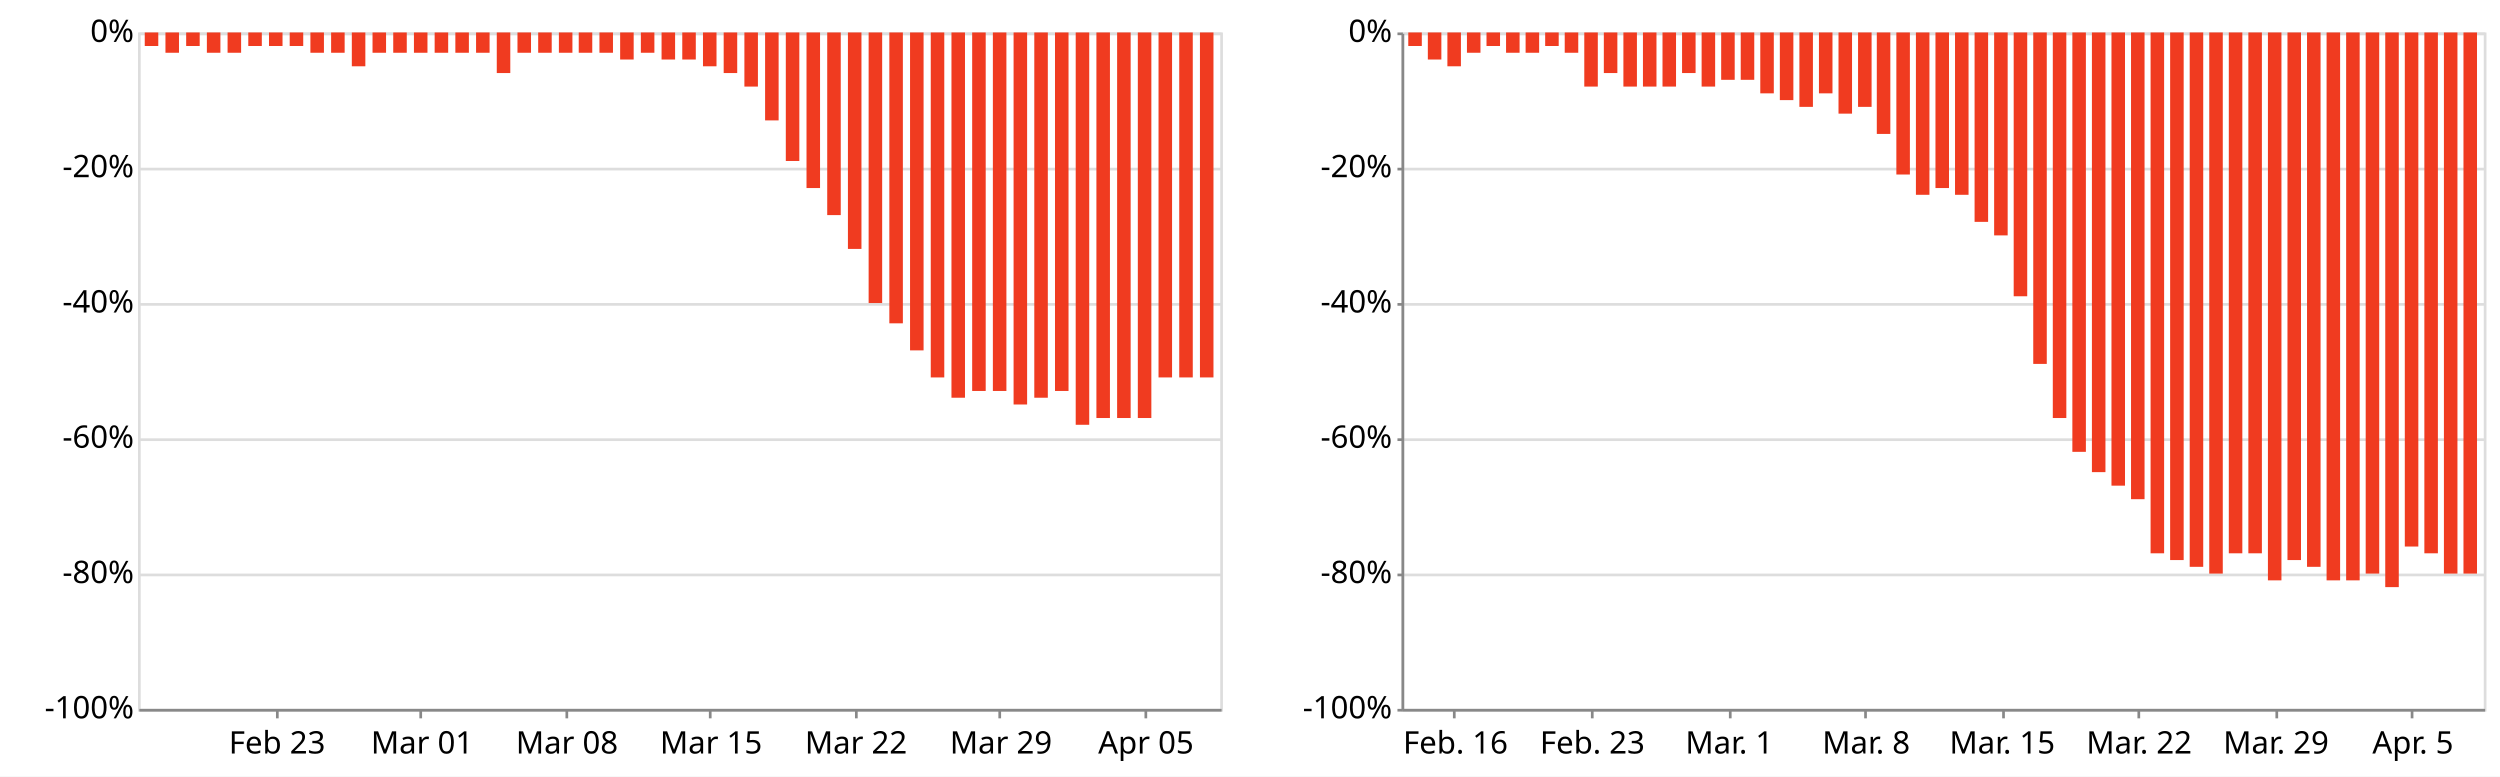
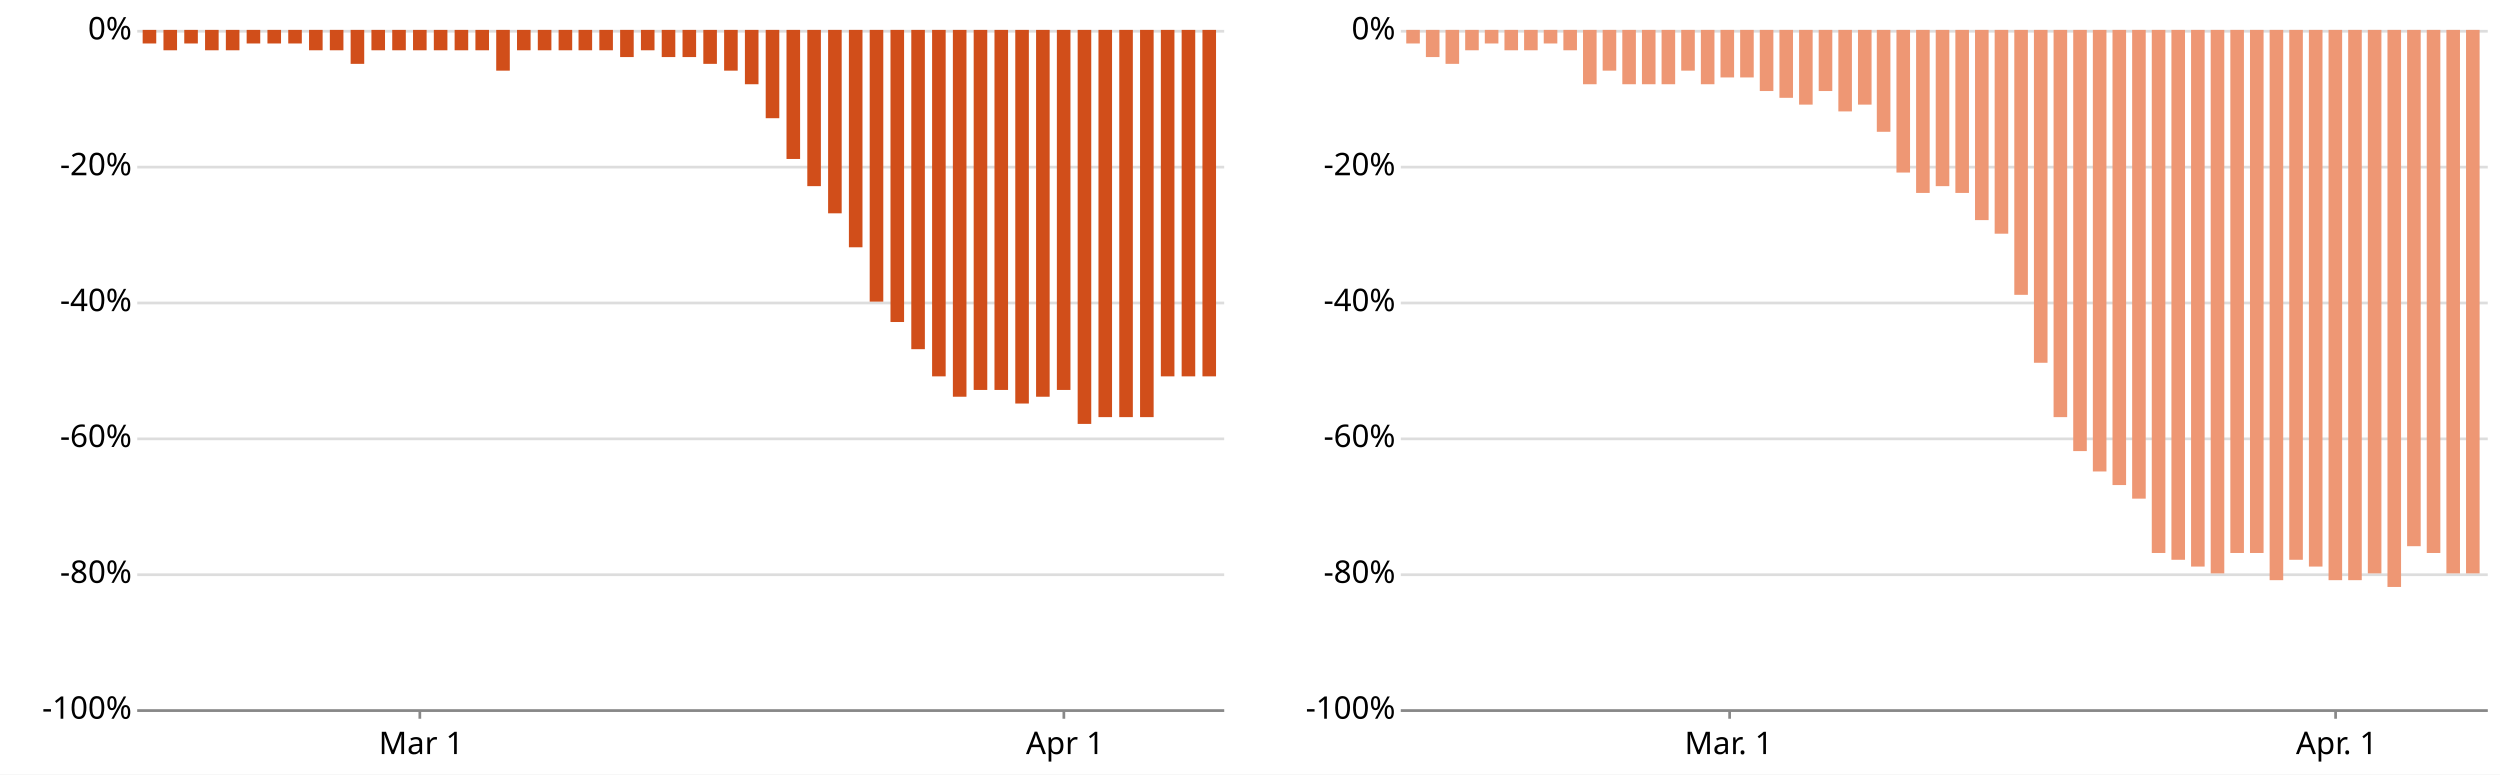
- <svg xmlns="http://www.w3.org/2000/svg" class="marks" width="1848" height="574" viewBox="0 0 924 287" version="1.1">
-   <rect width="924" height="287" style="fill: #ffffff;" />
-   <g transform="translate(51,12)">
+ <svg xmlns="http://www.w3.org/2000/svg" class="marks" width="1840" height="570" viewBox="0 0 920 285" version="1.1">
+   <rect width="920" height="285" style="fill: #ffffff;" />
+   <g transform="translate(50,11)">
    <g class="mark-group role-frame root">
      <g transform="translate(0,0)">
        <path class="background" d="M0,0h0v250h0Z" style="fill: none;" />
        <g>
          <g class="mark-group role-scope concat_0_group">
            <g transform="translate(0,0)">
-               <path class="background" d="M0.5,0.5h400v250h-400Z" style="fill: none; stroke: #ddd;" />
+               <path class="background" d="M0.5,0.5h400v250h-400Z" style="fill: none; stroke: #ddd; stroke-opacity: 0;" />
              <g>
                <g class="mark-group role-axis">
                  <g transform="translate(0.5,0.5)">
                    <path class="background" d="M0,0h0v0h0Z" style="pointer-events: none; fill: none;" />
                    <g>
                      <g class="mark-rule role-axis-grid" style="pointer-events: none;">
                        <line transform="translate(0,250)" x2="400" y2="0" style="fill: none; stroke: #ddd; stroke-width: 1; opacity: 1;" />
                        <line transform="translate(0,200)" x2="400" y2="0" style="fill: none; stroke: #ddd; stroke-width: 1; opacity: 1;" />
                        <line transform="translate(0,150)" x2="400" y2="0" style="fill: none; stroke: #ddd; stroke-width: 1; opacity: 1;" />
                        <line transform="translate(0,100)" x2="400" y2="0" style="fill: none; stroke: #ddd; stroke-width: 1; opacity: 1;" />
                        <line transform="translate(0,50)" x2="400" y2="0" style="fill: none; stroke: #ddd; stroke-width: 1; opacity: 1;" />
                        <line transform="translate(0,0)" x2="400" y2="0" style="fill: none; stroke: #ddd; stroke-width: 1; opacity: 1;" />
                      </g>
                    </g>
                    <path class="foreground" d="" style="pointer-events: none; display: none; fill: none;" />
                  </g>
                </g>
                <g class="mark-group role-axis">
                  <g transform="translate(0.5,250.5)">
                    <path class="background" d="M0,0h0v0h0Z" style="pointer-events: none; fill: none;" />
                    <g>
                      <g class="mark-rule role-axis-tick" style="pointer-events: none;">
-                         <line transform="translate(51,0)" x2="0" y2="3" style="fill: none; stroke: #888; stroke-width: 1; opacity: 1;" />
                        <line transform="translate(104,0)" x2="0" y2="3" style="fill: none; stroke: #888; stroke-width: 1; opacity: 1;" />
-                         <line transform="translate(158,0)" x2="0" y2="3" style="fill: none; stroke: #888; stroke-width: 1; opacity: 1;" />
-                         <line transform="translate(211,0)" x2="0" y2="3" style="fill: none; stroke: #888; stroke-width: 1; opacity: 1;" />
-                         <line transform="translate(265,0)" x2="0" y2="3" style="fill: none; stroke: #888; stroke-width: 1; opacity: 1;" />
-                         <line transform="translate(318,0)" x2="0" y2="3" style="fill: none; stroke: #888; stroke-width: 1; opacity: 1;" />
-                         <line transform="translate(372,0)" x2="0" y2="3" style="fill: none; stroke: #888; stroke-width: 1; opacity: 1;" />
-                       </g>
-                       <g class="mark-text role-axis-label" style="pointer-events: none;">
-                         <text text-anchor="middle" transform="translate(50.91987,16)" style="font-family: Benton Gothic, sans; font-size: 11.5px; font-weight: normal; fill: #000; opacity: 1;">Feb 23</text>
-                         <text text-anchor="middle" transform="translate(104.493,16)" style="font-family: Benton Gothic, sans; font-size: 11.5px; font-weight: normal; fill: #000; opacity: 1;">Mar 01</text>
-                         <text text-anchor="middle" transform="translate(158.0662,16)" style="font-family: Benton Gothic, sans; font-size: 11.5px; font-weight: normal; fill: #000; opacity: 1;">Mar 08</text>
-                         <text text-anchor="middle" transform="translate(211.3205,16)" style="font-family: Benton Gothic, sans; font-size: 11.5px; font-weight: normal; fill: #000; opacity: 1;">Mar 15</text>
-                         <text text-anchor="middle" transform="translate(264.8937,16)" style="font-family: Benton Gothic, sans; font-size: 11.5px; font-weight: normal; fill: #000; opacity: 1;">Mar 22</text>
-                         <text text-anchor="middle" transform="translate(318.4669,16)" style="font-family: Benton Gothic, sans; font-size: 11.5px; font-weight: normal; fill: #000; opacity: 1;">Mar 29</text>
-                         <text text-anchor="middle" transform="translate(372.0401,16)" style="font-family: Benton Gothic, sans; font-size: 11.5px; font-weight: normal; fill: #000; opacity: 1;">Apr 05</text>
+                         <line transform="translate(341,0)" x2="0" y2="3" style="fill: none; stroke: #888; stroke-width: 1; opacity: 1;" />
+                       </g>
+                       <g class="mark-text role-axis-label" style="pointer-events: none;">
+                         <text text-anchor="middle" transform="translate(104.493,16)" style="font-family: Benton Gothic, sans; font-size: 11.5px; font-weight: normal; fill: #000; opacity: 1;">Mar 1</text>
+                         <text text-anchor="middle" transform="translate(341.4268,16)" style="font-family: Benton Gothic, sans; font-size: 11.5px; font-weight: normal; fill: #000; opacity: 1;">Apr 1</text>
                      </g>
                      <g class="mark-rule role-axis-domain" style="pointer-events: none;">
                        <line transform="translate(0,0)" x2="400" y2="0" style="fill: none; stroke: #888; stroke-width: 1; opacity: 1;" />
                      </g>
                    </g>
                    <path class="foreground" d="" style="pointer-events: none; display: none; fill: none;" />
                  </g>
                </g>
                <g class="mark-group role-axis">
                  <g transform="translate(0.5,0.5)">
                    <path class="background" d="M0,0h0v0h0Z" style="pointer-events: none; fill: none;" />
                    <g>
                      <g class="mark-rule role-axis-tick" style="pointer-events: none;">
                        <line transform="translate(0,250)" x2="0" y2="0" style="fill: none; stroke: #888; stroke-width: 1; opacity: 1;" />
                        <line transform="translate(0,200)" x2="0" y2="0" style="fill: none; stroke: #888; stroke-width: 1; opacity: 1;" />
                        <line transform="translate(0,150)" x2="0" y2="0" style="fill: none; stroke: #888; stroke-width: 1; opacity: 1;" />
                        <line transform="translate(0,100)" x2="0" y2="0" style="fill: none; stroke: #888; stroke-width: 1; opacity: 1;" />
                        <line transform="translate(0,50)" x2="0" y2="0" style="fill: none; stroke: #888; stroke-width: 1; opacity: 1;" />
                        <line transform="translate(0,0)" x2="0" y2="0" style="fill: none; stroke: #888; stroke-width: 1; opacity: 1;" />
                      </g>
                      <g class="mark-text role-axis-label" style="pointer-events: none;">
                        <text text-anchor="end" transform="translate(-2,253)" style="font-family: Benton Gothic, sans; font-size: 11.5px; font-weight: normal; fill: #000; opacity: 1;">-100%</text>
                        <text text-anchor="end" transform="translate(-2,203)" style="font-family: Benton Gothic, sans; font-size: 11.5px; font-weight: normal; fill: #000; opacity: 1;">-80%</text>
                        <text text-anchor="end" transform="translate(-2,153)" style="font-family: Benton Gothic, sans; font-size: 11.5px; font-weight: normal; fill: #000; opacity: 1;">-60%</text>
                        <text text-anchor="end" transform="translate(-2,103)" style="font-family: Benton Gothic, sans; font-size: 11.5px; font-weight: normal; fill: #000; opacity: 1;">-40%</text>
                        <text text-anchor="end" transform="translate(-2,53)" style="font-family: Benton Gothic, sans; font-size: 11.5px; font-weight: normal; fill: #000; opacity: 1;">-20%</text>
                        <text text-anchor="end" transform="translate(-2,3)" style="font-family: Benton Gothic, sans; font-size: 11.5px; font-weight: normal; fill: #000; opacity: 1;">0%</text>
                      </g>
                      <g class="mark-rule role-axis-domain" style="pointer-events: none;">
                        <line transform="translate(0,250)" x2="0" y2="-250" style="fill: none; stroke: #888; stroke-opacity: 0; stroke-width: 1; opacity: 1;" />
                      </g>
                    </g>
                    <path class="foreground" d="" style="pointer-events: none; display: none; fill: none;" />
                  </g>
                </g>
                <g class="mark-rect role-mark concat_0_marks">
-                   <path d="M2.5,0h5v5h-5Z" style="fill: #f03b20;" />
-                   <path d="M10.153,0h5v7.5h-5Z" style="fill: #f03b20;" />
-                   <path d="M17.807,0h5v5h-5Z" style="fill: #f03b20;" />
-                   <path d="M25.46,0h5v7.5h-5Z" style="fill: #f03b20;" />
-                   <path d="M33.113,0h5v7.5h-5Z" style="fill: #f03b20;" />
-                   <path d="M40.767,0h5v5h-5Z" style="fill: #f03b20;" />
-                   <path d="M48.42,0h5v5h-5Z" style="fill: #f03b20;" />
-                   <path d="M56.073,0h5v5h-5Z" style="fill: #f03b20;" />
-                   <path d="M63.726,0h5v7.5h-5Z" style="fill: #f03b20;" />
-                   <path d="M71.38,0h5v7.5h-5Z" style="fill: #f03b20;" />
-                   <path d="M79.033,0h5v12.5h-5Z" style="fill: #f03b20;" />
-                   <path d="M86.686,0h5v7.5h-5Z" style="fill: #f03b20;" />
-                   <path d="M94.34,0h5v7.5h-5Z" style="fill: #f03b20;" />
-                   <path d="M101.993,0h5v7.5h-5Z" style="fill: #f03b20;" />
-                   <path d="M170.554,0h5v7.5h-5Z" style="fill: #f03b20;" />
-                   <path d="M178.207,0h5v10h-5Z" style="fill: #f03b20;" />
-                   <path d="M185.861,0h5v7.5h-5Z" style="fill: #f03b20;" />
-                   <path d="M193.514,0h5v10h-5Z" style="fill: #f03b20;" />
-                   <path d="M201.167,0h5v10h-5Z" style="fill: #f03b20;" />
-                   <path d="M208.821,0h5v12.5h-5Z" style="fill: #f03b20;" />
-                   <path d="M216.474,0h5v15h-5Z" style="fill: #f03b20;" />
-                   <path d="M224.127,0h5v20h-5Z" style="fill: #f03b20;" />
-                   <path d="M231.78,0h5v32.5h-5Z" style="fill: #f03b20;" />
-                   <path d="M239.434,0h5v47.5h-5Z" style="fill: #f03b20;" />
-                   <path d="M109.646,0h5v7.5h-5Z" style="fill: #f03b20;" />
-                   <path d="M247.087,0h5v57.5h-5Z" style="fill: #f03b20;" />
-                   <path d="M254.74,0h5v67.5h-5Z" style="fill: #f03b20;" />
-                   <path d="M262.394,0h5v80h-5Z" style="fill: #f03b20;" />
-                   <path d="M270.047,0h5v100h-5Z" style="fill: #f03b20;" />
-                   <path d="M277.7,0h5v107.5h-5Z" style="fill: #f03b20;" />
-                   <path d="M285.354,0h5v117.5h-5Z" style="fill: #f03b20;" />
-                   <path d="M293.007,0h5v127.5h-5Z" style="fill: #f03b20;" />
-                   <path d="M300.66,0h5v135h-5Z" style="fill: #f03b20;" />
-                   <path d="M308.314,0h5v132.5h-5Z" style="fill: #f03b20;" />
-                   <path d="M315.967,0h5v132.5h-5Z" style="fill: #f03b20;" />
-                   <path d="M117.3,0h5v7.5h-5Z" style="fill: #f03b20;" />
-                   <path d="M323.62,0h5v137.5h-5Z" style="fill: #f03b20;" />
-                   <path d="M331.274,0h5v135h-5Z" style="fill: #f03b20;" />
-                   <path d="M124.953,0h5v7.5h-5Z" style="fill: #f03b20;" />
-                   <path d="M132.606,0h5v15h-5Z" style="fill: #f03b20;" />
-                   <path d="M140.26,0h5v7.5h-5Z" style="fill: #f03b20;" />
-                   <path d="M147.913,0h5v7.5h-5Z" style="fill: #f03b20;" />
-                   <path d="M155.566,0h5v7.5h-5Z" style="fill: #f03b20;" />
-                   <path d="M162.901,0h5v7.5h-5Z" style="fill: #f03b20;" />
-                   <path d="M338.927,0h5v132.5h-5Z" style="fill: #f03b20;" />
-                   <path d="M346.58,0h5v145h-5Z" style="fill: #f03b20;" />
-                   <path d="M354.233,0h5v142.5h-5Z" style="fill: #f03b20;" />
-                   <path d="M361.887,0h5v142.5h-5Z" style="fill: #f03b20;" />
-                   <path d="M369.54,0h5v142.5h-5Z" style="fill: #f03b20;" />
-                   <path d="M377.193,0h5v127.5h-5Z" style="fill: #f03b20;" />
-                   <path d="M384.847,0h5v127.5h-5Z" style="fill: #f03b20;" />
-                   <path d="M392.5,0h5v127.5h-5Z" style="fill: #f03b20;" />
+                   <path d="M2.5,0h5v5h-5Z" style="fill: #d14e1a;" />
+                   <path d="M10.153,0h5v7.5h-5Z" style="fill: #d14e1a;" />
+                   <path d="M17.807,0h5v5h-5Z" style="fill: #d14e1a;" />
+                   <path d="M25.46,0h5v7.5h-5Z" style="fill: #d14e1a;" />
+                   <path d="M33.113,0h5v7.5h-5Z" style="fill: #d14e1a;" />
+                   <path d="M40.767,0h5v5h-5Z" style="fill: #d14e1a;" />
+                   <path d="M48.42,0h5v5h-5Z" style="fill: #d14e1a;" />
+                   <path d="M56.073,0h5v5h-5Z" style="fill: #d14e1a;" />
+                   <path d="M63.726,0h5v7.5h-5Z" style="fill: #d14e1a;" />
+                   <path d="M71.38,0h5v7.5h-5Z" style="fill: #d14e1a;" />
+                   <path d="M79.033,0h5v12.5h-5Z" style="fill: #d14e1a;" />
+                   <path d="M86.686,0h5v7.5h-5Z" style="fill: #d14e1a;" />
+                   <path d="M94.34,0h5v7.5h-5Z" style="fill: #d14e1a;" />
+                   <path d="M101.993,0h5v7.5h-5Z" style="fill: #d14e1a;" />
+                   <path d="M170.554,0h5v7.5h-5Z" style="fill: #d14e1a;" />
+                   <path d="M178.207,0h5v10h-5Z" style="fill: #d14e1a;" />
+                   <path d="M185.861,0h5v7.5h-5Z" style="fill: #d14e1a;" />
+                   <path d="M193.514,0h5v10h-5Z" style="fill: #d14e1a;" />
+                   <path d="M201.167,0h5v10h-5Z" style="fill: #d14e1a;" />
+                   <path d="M208.821,0h5v12.5h-5Z" style="fill: #d14e1a;" />
+                   <path d="M216.474,0h5v15h-5Z" style="fill: #d14e1a;" />
+                   <path d="M224.127,0h5v20h-5Z" style="fill: #d14e1a;" />
+                   <path d="M231.78,0h5v32.5h-5Z" style="fill: #d14e1a;" />
+                   <path d="M239.434,0h5v47.5h-5Z" style="fill: #d14e1a;" />
+                   <path d="M109.646,0h5v7.5h-5Z" style="fill: #d14e1a;" />
+                   <path d="M247.087,0h5v57.5h-5Z" style="fill: #d14e1a;" />
+                   <path d="M254.74,0h5v67.5h-5Z" style="fill: #d14e1a;" />
+                   <path d="M262.394,0h5v80h-5Z" style="fill: #d14e1a;" />
+                   <path d="M270.047,0h5v100h-5Z" style="fill: #d14e1a;" />
+                   <path d="M277.7,0h5v107.5h-5Z" style="fill: #d14e1a;" />
+                   <path d="M285.354,0h5v117.5h-5Z" style="fill: #d14e1a;" />
+                   <path d="M293.007,0h5v127.5h-5Z" style="fill: #d14e1a;" />
+                   <path d="M300.66,0h5v135h-5Z" style="fill: #d14e1a;" />
+                   <path d="M308.314,0h5v132.5h-5Z" style="fill: #d14e1a;" />
+                   <path d="M315.967,0h5v132.5h-5Z" style="fill: #d14e1a;" />
+                   <path d="M117.3,0h5v7.5h-5Z" style="fill: #d14e1a;" />
+                   <path d="M323.62,0h5v137.5h-5Z" style="fill: #d14e1a;" />
+                   <path d="M331.274,0h5v135h-5Z" style="fill: #d14e1a;" />
+                   <path d="M124.953,0h5v7.5h-5Z" style="fill: #d14e1a;" />
+                   <path d="M132.606,0h5v15h-5Z" style="fill: #d14e1a;" />
+                   <path d="M140.26,0h5v7.5h-5Z" style="fill: #d14e1a;" />
+                   <path d="M147.913,0h5v7.5h-5Z" style="fill: #d14e1a;" />
+                   <path d="M155.566,0h5v7.5h-5Z" style="fill: #d14e1a;" />
+                   <path d="M162.901,0h5v7.5h-5Z" style="fill: #d14e1a;" />
+                   <path d="M338.927,0h5v132.5h-5Z" style="fill: #d14e1a;" />
+                   <path d="M346.58,0h5v145h-5Z" style="fill: #d14e1a;" />
+                   <path d="M354.233,0h5v142.5h-5Z" style="fill: #d14e1a;" />
+                   <path d="M361.887,0h5v142.5h-5Z" style="fill: #d14e1a;" />
+                   <path d="M369.54,0h5v142.5h-5Z" style="fill: #d14e1a;" />
+                   <path d="M377.193,0h5v127.5h-5Z" style="fill: #d14e1a;" />
+                   <path d="M384.847,0h5v127.5h-5Z" style="fill: #d14e1a;" />
+                   <path d="M392.5,0h5v127.5h-5Z" style="fill: #d14e1a;" />
                </g>
              </g>
              <path class="foreground" d="" style="display: none; fill: none;" />
            </g>
          </g>
          <g class="mark-group role-scope concat_1_group">
-             <g transform="translate(467,0)">
-               <path class="background" d="M0.5,0.5h400v250h-400Z" style="fill: none; stroke: #ddd;" />
+             <g transform="translate(465,0)">
+               <path class="background" d="M0.5,0.5h400v250h-400Z" style="fill: none; stroke: #ddd; stroke-opacity: 0;" />
              <g>
                <g class="mark-group role-axis">
                  <g transform="translate(0.5,0.5)">
                    <path class="background" d="M0,0h0v0h0Z" style="pointer-events: none; fill: none;" />
                    <g>
                      <g class="mark-rule role-axis-grid" style="pointer-events: none;">
                        <line transform="translate(0,250)" x2="400" y2="0" style="fill: none; stroke: #ddd; stroke-width: 1; opacity: 1;" />
                        <line transform="translate(0,200)" x2="400" y2="0" style="fill: none; stroke: #ddd; stroke-width: 1; opacity: 1;" />
                        <line transform="translate(0,150)" x2="400" y2="0" style="fill: none; stroke: #ddd; stroke-width: 1; opacity: 1;" />
                        <line transform="translate(0,100)" x2="400" y2="0" style="fill: none; stroke: #ddd; stroke-width: 1; opacity: 1;" />
                        <line transform="translate(0,50)" x2="400" y2="0" style="fill: none; stroke: #ddd; stroke-width: 1; opacity: 1;" />
                        <line transform="translate(0,0)" x2="400" y2="0" style="fill: none; stroke: #ddd; stroke-width: 1; opacity: 1;" />
                      </g>
                    </g>
                    <path class="foreground" d="" style="pointer-events: none; display: none; fill: none;" />
                  </g>
                </g>
                <g class="mark-group role-axis">
                  <g transform="translate(0.5,250.5)">
                    <path class="background" d="M0,0h0v0h0Z" style="pointer-events: none; fill: none;" />
                    <g>
                      <g class="mark-rule role-axis-tick" style="pointer-events: none;">
-                         <line transform="translate(19,0)" x2="0" y2="3" style="fill: none; stroke: #888; stroke-width: 1; opacity: 1;" />
-                         <line transform="translate(70,0)" x2="0" y2="3" style="fill: none; stroke: #888; stroke-width: 1; opacity: 1;" />
                        <line transform="translate(121,0)" x2="0" y2="3" style="fill: none; stroke: #888; stroke-width: 1; opacity: 1;" />
-                         <line transform="translate(171,0)" x2="0" y2="3" style="fill: none; stroke: #888; stroke-width: 1; opacity: 1;" />
-                         <line transform="translate(222,0)" x2="0" y2="3" style="fill: none; stroke: #888; stroke-width: 1; opacity: 1;" />
-                         <line transform="translate(272,0)" x2="0" y2="3" style="fill: none; stroke: #888; stroke-width: 1; opacity: 1;" />
-                         <line transform="translate(323,0)" x2="0" y2="3" style="fill: none; stroke: #888; stroke-width: 1; opacity: 1;" />
-                         <line transform="translate(373,0)" x2="0" y2="3" style="fill: none; stroke: #888; stroke-width: 1; opacity: 1;" />
-                       </g>
-                       <g class="mark-text role-axis-label" style="pointer-events: none;">
-                         <text text-anchor="middle" transform="translate(19.4556,16)" style="font-family: Benton Gothic, sans; font-size: 11.5px; font-weight: normal; fill: #000; opacity: 1;">Feb. 16</text>
-                         <text text-anchor="middle" transform="translate(70.05019,16)" style="font-family: Benton Gothic, sans; font-size: 11.5px; font-weight: normal; fill: #000; opacity: 1;">Feb. 23</text>
+                         <line transform="translate(344,0)" x2="0" y2="3" style="fill: none; stroke: #888; stroke-width: 1; opacity: 1;" />
+                       </g>
+                       <g class="mark-text role-axis-label" style="pointer-events: none;">
                        <text text-anchor="middle" transform="translate(120.6448,16)" style="font-family: Benton Gothic, sans; font-size: 11.5px; font-weight: normal; fill: #000; opacity: 1;">Mar. 1</text>
-                         <text text-anchor="middle" transform="translate(171.2394,16)" style="font-family: Benton Gothic, sans; font-size: 11.5px; font-weight: normal; fill: #000; opacity: 1;">Mar. 8</text>
-                         <text text-anchor="middle" transform="translate(221.5328,16)" style="font-family: Benton Gothic, sans; font-size: 11.5px; font-weight: normal; fill: #000; opacity: 1;">Mar. 15</text>
-                         <text text-anchor="middle" transform="translate(272.1274,16)" style="font-family: Benton Gothic, sans; font-size: 11.5px; font-weight: normal; fill: #000; opacity: 1;">Mar. 22</text>
-                         <text text-anchor="middle" transform="translate(322.722,16)" style="font-family: Benton Gothic, sans; font-size: 11.5px; font-weight: normal; fill: #000; opacity: 1;">Mar. 29</text>
-                         <text text-anchor="middle" transform="translate(373.3166,16)" style="font-family: Benton Gothic, sans; font-size: 11.5px; font-weight: normal; fill: #000; opacity: 1;">Apr. 5</text>
+                         <text text-anchor="middle" transform="translate(344.4054,16)" style="font-family: Benton Gothic, sans; font-size: 11.5px; font-weight: normal; fill: #000; opacity: 1;">Apr. 1</text>
                      </g>
                      <g class="mark-rule role-axis-domain" style="pointer-events: none;">
                        <line transform="translate(0,0)" x2="400" y2="0" style="fill: none; stroke: #888; stroke-width: 1; opacity: 1;" />
                      </g>
                    </g>
                    <path class="foreground" d="" style="pointer-events: none; display: none; fill: none;" />
                  </g>
                </g>
                <g class="mark-group role-axis">
                  <g transform="translate(0.5,0.5)">
                    <path class="background" d="M0,0h0v0h0Z" style="pointer-events: none; fill: none;" />
                    <g>
                      <g class="mark-rule role-axis-tick" style="pointer-events: none;">
-                         <line transform="translate(0,250)" x2="-2" y2="0" style="fill: none; stroke: #888; stroke-width: 1; opacity: 1;" />
-                         <line transform="translate(0,200)" x2="-2" y2="0" style="fill: none; stroke: #888; stroke-width: 1; opacity: 1;" />
-                         <line transform="translate(0,150)" x2="-2" y2="0" style="fill: none; stroke: #888; stroke-width: 1; opacity: 1;" />
-                         <line transform="translate(0,100)" x2="-2" y2="0" style="fill: none; stroke: #888; stroke-width: 1; opacity: 1;" />
-                         <line transform="translate(0,50)" x2="-2" y2="0" style="fill: none; stroke: #888; stroke-width: 1; opacity: 1;" />
-                         <line transform="translate(0,0)" x2="-2" y2="0" style="fill: none; stroke: #888; stroke-width: 1; opacity: 1;" />
-                       </g>
-                       <g class="mark-text role-axis-label" style="pointer-events: none;">
-                         <text text-anchor="end" transform="translate(-4,253)" style="font-family: Benton Gothic, sans; font-size: 11.5px; font-weight: normal; fill: #000; opacity: 1;">-100%</text>
-                         <text text-anchor="end" transform="translate(-4,203)" style="font-family: Benton Gothic, sans; font-size: 11.5px; font-weight: normal; fill: #000; opacity: 1;">-80%</text>
-                         <text text-anchor="end" transform="translate(-4,153)" style="font-family: Benton Gothic, sans; font-size: 11.5px; font-weight: normal; fill: #000; opacity: 1;">-60%</text>
-                         <text text-anchor="end" transform="translate(-4,103)" style="font-family: Benton Gothic, sans; font-size: 11.5px; font-weight: normal; fill: #000; opacity: 1;">-40%</text>
-                         <text text-anchor="end" transform="translate(-4,53)" style="font-family: Benton Gothic, sans; font-size: 11.5px; font-weight: normal; fill: #000; opacity: 1;">-20%</text>
-                         <text text-anchor="end" transform="translate(-4,3)" style="font-family: Benton Gothic, sans; font-size: 11.5px; font-weight: normal; fill: #000; opacity: 1;">0%</text>
-                       </g>
-                       <g class="mark-rule role-axis-domain" style="pointer-events: none;">
-                         <line transform="translate(0,250)" x2="0" y2="-250" style="fill: none; stroke: #888; stroke-width: 1; opacity: 1;" />
+                         <line transform="translate(0,250)" x2="0" y2="0" style="fill: none; stroke: #888; stroke-width: 1; opacity: 1;" />
+                         <line transform="translate(0,200)" x2="0" y2="0" style="fill: none; stroke: #888; stroke-width: 1; opacity: 1;" />
+                         <line transform="translate(0,150)" x2="0" y2="0" style="fill: none; stroke: #888; stroke-width: 1; opacity: 1;" />
+                         <line transform="translate(0,100)" x2="0" y2="0" style="fill: none; stroke: #888; stroke-width: 1; opacity: 1;" />
+                         <line transform="translate(0,50)" x2="0" y2="0" style="fill: none; stroke: #888; stroke-width: 1; opacity: 1;" />
+                         <line transform="translate(0,0)" x2="0" y2="0" style="fill: none; stroke: #888; stroke-width: 1; opacity: 1;" />
+                       </g>
+                       <g class="mark-text role-axis-label" style="pointer-events: none;">
+                         <text text-anchor="end" transform="translate(-2,253)" style="font-family: Benton Gothic, sans; font-size: 11.5px; font-weight: normal; fill: #000; opacity: 1;">-100%</text>
+                         <text text-anchor="end" transform="translate(-2,203)" style="font-family: Benton Gothic, sans; font-size: 11.5px; font-weight: normal; fill: #000; opacity: 1;">-80%</text>
+                         <text text-anchor="end" transform="translate(-2,153)" style="font-family: Benton Gothic, sans; font-size: 11.5px; font-weight: normal; fill: #000; opacity: 1;">-60%</text>
+                         <text text-anchor="end" transform="translate(-2,103)" style="font-family: Benton Gothic, sans; font-size: 11.5px; font-weight: normal; fill: #000; opacity: 1;">-40%</text>
+                         <text text-anchor="end" transform="translate(-2,53)" style="font-family: Benton Gothic, sans; font-size: 11.5px; font-weight: normal; fill: #000; opacity: 1;">-20%</text>
+                         <text text-anchor="end" transform="translate(-2,3)" style="font-family: Benton Gothic, sans; font-size: 11.5px; font-weight: normal; fill: #000; opacity: 1;">0%</text>
+                       </g>
+                       <g class="mark-rule role-axis-domain" style="pointer-events: none;">
+                         <line transform="translate(0,250)" x2="0" y2="-250" style="fill: none; stroke: #888; stroke-opacity: 0; stroke-width: 1; opacity: 1;" />
                      </g>
                    </g>
                    <path class="foreground" d="" style="pointer-events: none; display: none; fill: none;" />
                  </g>
                </g>
                <g class="mark-rect role-mark concat_1_marks">
-                   <path d="M2.5,0h5v5h-5Z" style="fill: #f03b20;" />
-                   <path d="M9.728,0h5v10h-5Z" style="fill: #f03b20;" />
-                   <path d="M16.956,0h5v12.5h-5Z" style="fill: #f03b20;" />
-                   <path d="M24.183,0h5v7.5h-5Z" style="fill: #f03b20;" />
-                   <path d="M31.411,0h5v5h-5Z" style="fill: #f03b20;" />
-                   <path d="M38.639,0h5v7.5h-5Z" style="fill: #f03b20;" />
-                   <path d="M45.867,0h5v7.5h-5Z" style="fill: #f03b20;" />
-                   <path d="M53.095,0h5v5h-5Z" style="fill: #f03b20;" />
-                   <path d="M60.322,0h5v7.5h-5Z" style="fill: #f03b20;" />
-                   <path d="M67.55,0h5v20h-5Z" style="fill: #f03b20;" />
-                   <path d="M74.778,0h5v15h-5Z" style="fill: #f03b20;" />
-                   <path d="M82.006,0h5v20h-5Z" style="fill: #f03b20;" />
-                   <path d="M89.234,0h5v20h-5Z" style="fill: #f03b20;" />
-                   <path d="M96.461,0h5v20h-5Z" style="fill: #f03b20;" />
-                   <path d="M103.689,0h5v15h-5Z" style="fill: #f03b20;" />
-                   <path d="M110.917,0h5v20h-5Z" style="fill: #f03b20;" />
-                   <path d="M118.145,0h5v17.5h-5Z" style="fill: #f03b20;" />
-                   <path d="M182.894,0h5v52.5h-5Z" style="fill: #f03b20;" />
-                   <path d="M190.122,0h5v60h-5Z" style="fill: #f03b20;" />
-                   <path d="M197.349,0h5v57.5h-5Z" style="fill: #f03b20;" />
-                   <path d="M204.577,0h5v60h-5Z" style="fill: #f03b20;" />
-                   <path d="M211.805,0h5v70h-5Z" style="fill: #f03b20;" />
-                   <path d="M219.033,0h5v75h-5Z" style="fill: #f03b20;" />
-                   <path d="M226.261,0h5v97.5h-5Z" style="fill: #f03b20;" />
-                   <path d="M233.488,0h5v122.5h-5Z" style="fill: #f03b20;" />
-                   <path d="M240.716,0h5v142.5h-5Z" style="fill: #f03b20;" />
-                   <path d="M247.944,0h5v155h-5Z" style="fill: #f03b20;" />
-                   <path d="M125.373,0h5v17.5h-5Z" style="fill: #f03b20;" />
-                   <path d="M255.172,0h5v162.5h-5Z" style="fill: #f03b20;" />
-                   <path d="M262.4,0h5v167.5h-5Z" style="fill: #f03b20;" />
-                   <path d="M269.627,0h5v172.5h-5Z" style="fill: #f03b20;" />
-                   <path d="M276.855,0h5v192.5h-5Z" style="fill: #f03b20;" />
-                   <path d="M284.083,0h5v195h-5Z" style="fill: #f03b20;" />
-                   <path d="M291.311,0h5v197.5h-5Z" style="fill: #f03b20;" />
-                   <path d="M298.539,0h5v200h-5Z" style="fill: #f03b20;" />
-                   <path d="M305.766,0h5v192.5h-5Z" style="fill: #f03b20;" />
-                   <path d="M312.994,0h5v192.5h-5Z" style="fill: #f03b20;" />
-                   <path d="M320.222,0h5v202.5h-5Z" style="fill: #f03b20;" />
-                   <path d="M132.6,0h5v22.5h-5Z" style="fill: #f03b20;" />
-                   <path d="M327.45,0h5v195h-5Z" style="fill: #f03b20;" />
-                   <path d="M334.678,0h5v197.5h-5Z" style="fill: #f03b20;" />
-                   <path d="M139.828,0h5v25h-5Z" style="fill: #f03b20;" />
-                   <path d="M147.056,0h5v27.5h-5Z" style="fill: #f03b20;" />
-                   <path d="M154.284,0h5v22.5h-5Z" style="fill: #f03b20;" />
-                   <path d="M161.512,0h5v30h-5Z" style="fill: #f03b20;" />
-                   <path d="M168.739,0h5v27.5h-5Z" style="fill: #f03b20;" />
-                   <path d="M175.666,0h5v37.5h-5Z" style="fill: #f03b20;" />
-                   <path d="M341.905,0h5v202.5h-5Z" style="fill: #f03b20;" />
-                   <path d="M349.133,0h5v202.5h-5Z" style="fill: #f03b20;" />
-                   <path d="M356.361,0h5v200h-5Z" style="fill: #f03b20;" />
-                   <path d="M363.589,0h5v205h-5Z" style="fill: #f03b20;" />
-                   <path d="M370.817,0h5v190h-5Z" style="fill: #f03b20;" />
-                   <path d="M378.044,0h5v192.5h-5Z" style="fill: #f03b20;" />
-                   <path d="M385.272,0h5v200h-5Z" style="fill: #f03b20;" />
-                   <path d="M392.5,0h5v200h-5Z" style="fill: #f03b20;" />
+                   <path d="M2.5,0h5v5h-5Z" style="fill: #ee9774;" />
+                   <path d="M9.728,0h5v10h-5Z" style="fill: #ee9774;" />
+                   <path d="M16.956,0h5v12.5h-5Z" style="fill: #ee9774;" />
+                   <path d="M24.183,0h5v7.5h-5Z" style="fill: #ee9774;" />
+                   <path d="M31.411,0h5v5h-5Z" style="fill: #ee9774;" />
+                   <path d="M38.639,0h5v7.5h-5Z" style="fill: #ee9774;" />
+                   <path d="M45.867,0h5v7.5h-5Z" style="fill: #ee9774;" />
+                   <path d="M53.095,0h5v5h-5Z" style="fill: #ee9774;" />
+                   <path d="M60.322,0h5v7.5h-5Z" style="fill: #ee9774;" />
+                   <path d="M67.55,0h5v20h-5Z" style="fill: #ee9774;" />
+                   <path d="M74.778,0h5v15h-5Z" style="fill: #ee9774;" />
+                   <path d="M82.006,0h5v20h-5Z" style="fill: #ee9774;" />
+                   <path d="M89.234,0h5v20h-5Z" style="fill: #ee9774;" />
+                   <path d="M96.461,0h5v20h-5Z" style="fill: #ee9774;" />
+                   <path d="M103.689,0h5v15h-5Z" style="fill: #ee9774;" />
+                   <path d="M110.917,0h5v20h-5Z" style="fill: #ee9774;" />
+                   <path d="M118.145,0h5v17.5h-5Z" style="fill: #ee9774;" />
+                   <path d="M182.894,0h5v52.5h-5Z" style="fill: #ee9774;" />
+                   <path d="M190.122,0h5v60h-5Z" style="fill: #ee9774;" />
+                   <path d="M197.349,0h5v57.5h-5Z" style="fill: #ee9774;" />
+                   <path d="M204.577,0h5v60h-5Z" style="fill: #ee9774;" />
+                   <path d="M211.805,0h5v70h-5Z" style="fill: #ee9774;" />
+                   <path d="M219.033,0h5v75h-5Z" style="fill: #ee9774;" />
+                   <path d="M226.261,0h5v97.5h-5Z" style="fill: #ee9774;" />
+                   <path d="M233.488,0h5v122.5h-5Z" style="fill: #ee9774;" />
+                   <path d="M240.716,0h5v142.5h-5Z" style="fill: #ee9774;" />
+                   <path d="M247.944,0h5v155h-5Z" style="fill: #ee9774;" />
+                   <path d="M125.373,0h5v17.5h-5Z" style="fill: #ee9774;" />
+                   <path d="M255.172,0h5v162.5h-5Z" style="fill: #ee9774;" />
+                   <path d="M262.4,0h5v167.5h-5Z" style="fill: #ee9774;" />
+                   <path d="M269.627,0h5v172.5h-5Z" style="fill: #ee9774;" />
+                   <path d="M276.855,0h5v192.5h-5Z" style="fill: #ee9774;" />
+                   <path d="M284.083,0h5v195h-5Z" style="fill: #ee9774;" />
+                   <path d="M291.311,0h5v197.5h-5Z" style="fill: #ee9774;" />
+                   <path d="M298.539,0h5v200h-5Z" style="fill: #ee9774;" />
+                   <path d="M305.766,0h5v192.5h-5Z" style="fill: #ee9774;" />
+                   <path d="M312.994,0h5v192.5h-5Z" style="fill: #ee9774;" />
+                   <path d="M320.222,0h5v202.5h-5Z" style="fill: #ee9774;" />
+                   <path d="M132.6,0h5v22.5h-5Z" style="fill: #ee9774;" />
+                   <path d="M327.45,0h5v195h-5Z" style="fill: #ee9774;" />
+                   <path d="M334.678,0h5v197.5h-5Z" style="fill: #ee9774;" />
+                   <path d="M139.828,0h5v25h-5Z" style="fill: #ee9774;" />
+                   <path d="M147.056,0h5v27.5h-5Z" style="fill: #ee9774;" />
+                   <path d="M154.284,0h5v22.5h-5Z" style="fill: #ee9774;" />
+                   <path d="M161.512,0h5v30h-5Z" style="fill: #ee9774;" />
+                   <path d="M168.739,0h5v27.5h-5Z" style="fill: #ee9774;" />
+                   <path d="M175.666,0h5v37.5h-5Z" style="fill: #ee9774;" />
+                   <path d="M341.905,0h5v202.5h-5Z" style="fill: #ee9774;" />
+                   <path d="M349.133,0h5v202.5h-5Z" style="fill: #ee9774;" />
+                   <path d="M356.361,0h5v200h-5Z" style="fill: #ee9774;" />
+                   <path d="M363.589,0h5v205h-5Z" style="fill: #ee9774;" />
+                   <path d="M370.817,0h5v190h-5Z" style="fill: #ee9774;" />
+                   <path d="M378.044,0h5v192.5h-5Z" style="fill: #ee9774;" />
+                   <path d="M385.272,0h5v200h-5Z" style="fill: #ee9774;" />
+                   <path d="M392.5,0h5v200h-5Z" style="fill: #ee9774;" />
                </g>
              </g>
              <path class="foreground" d="" style="display: none; fill: none;" />
            </g>
          </g>
        </g>
        <path class="foreground" d="" style="display: none; fill: none;" />
      </g>
    </g>
  </g>
</svg>
